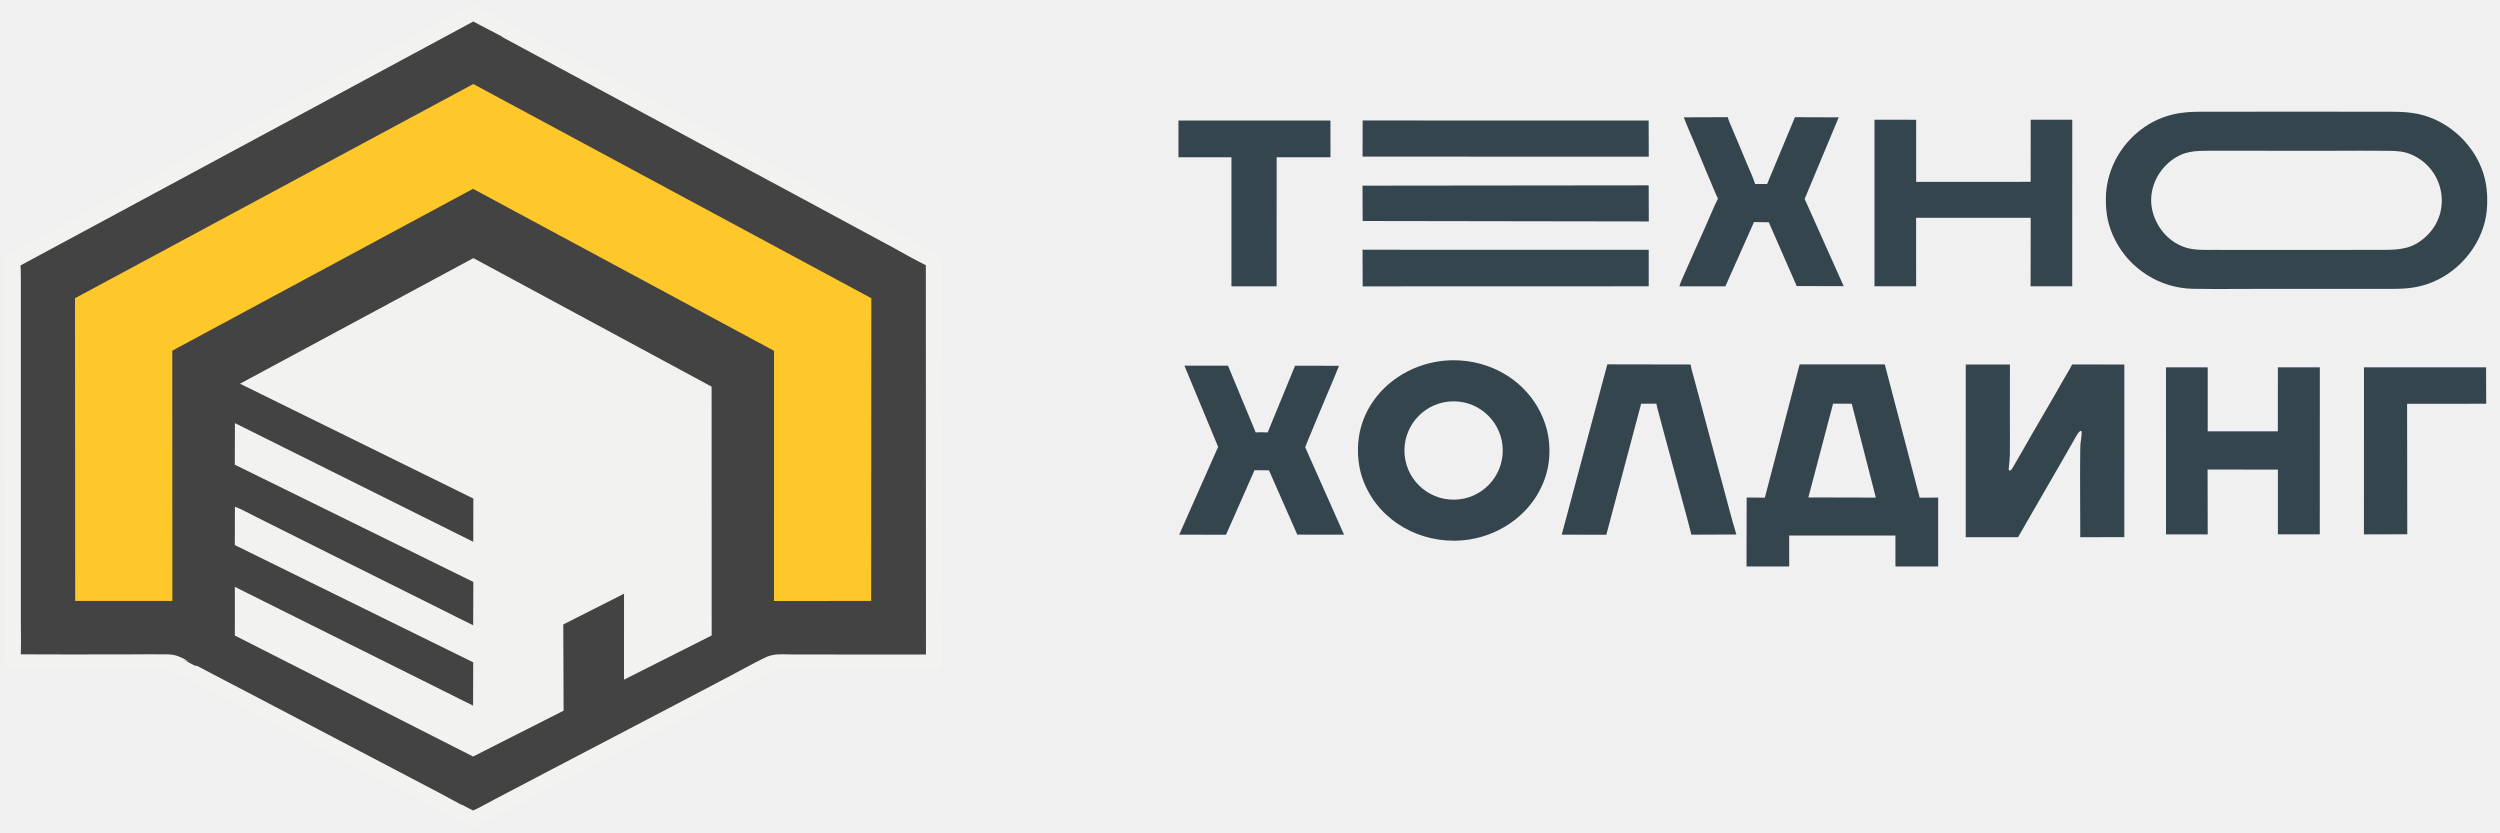
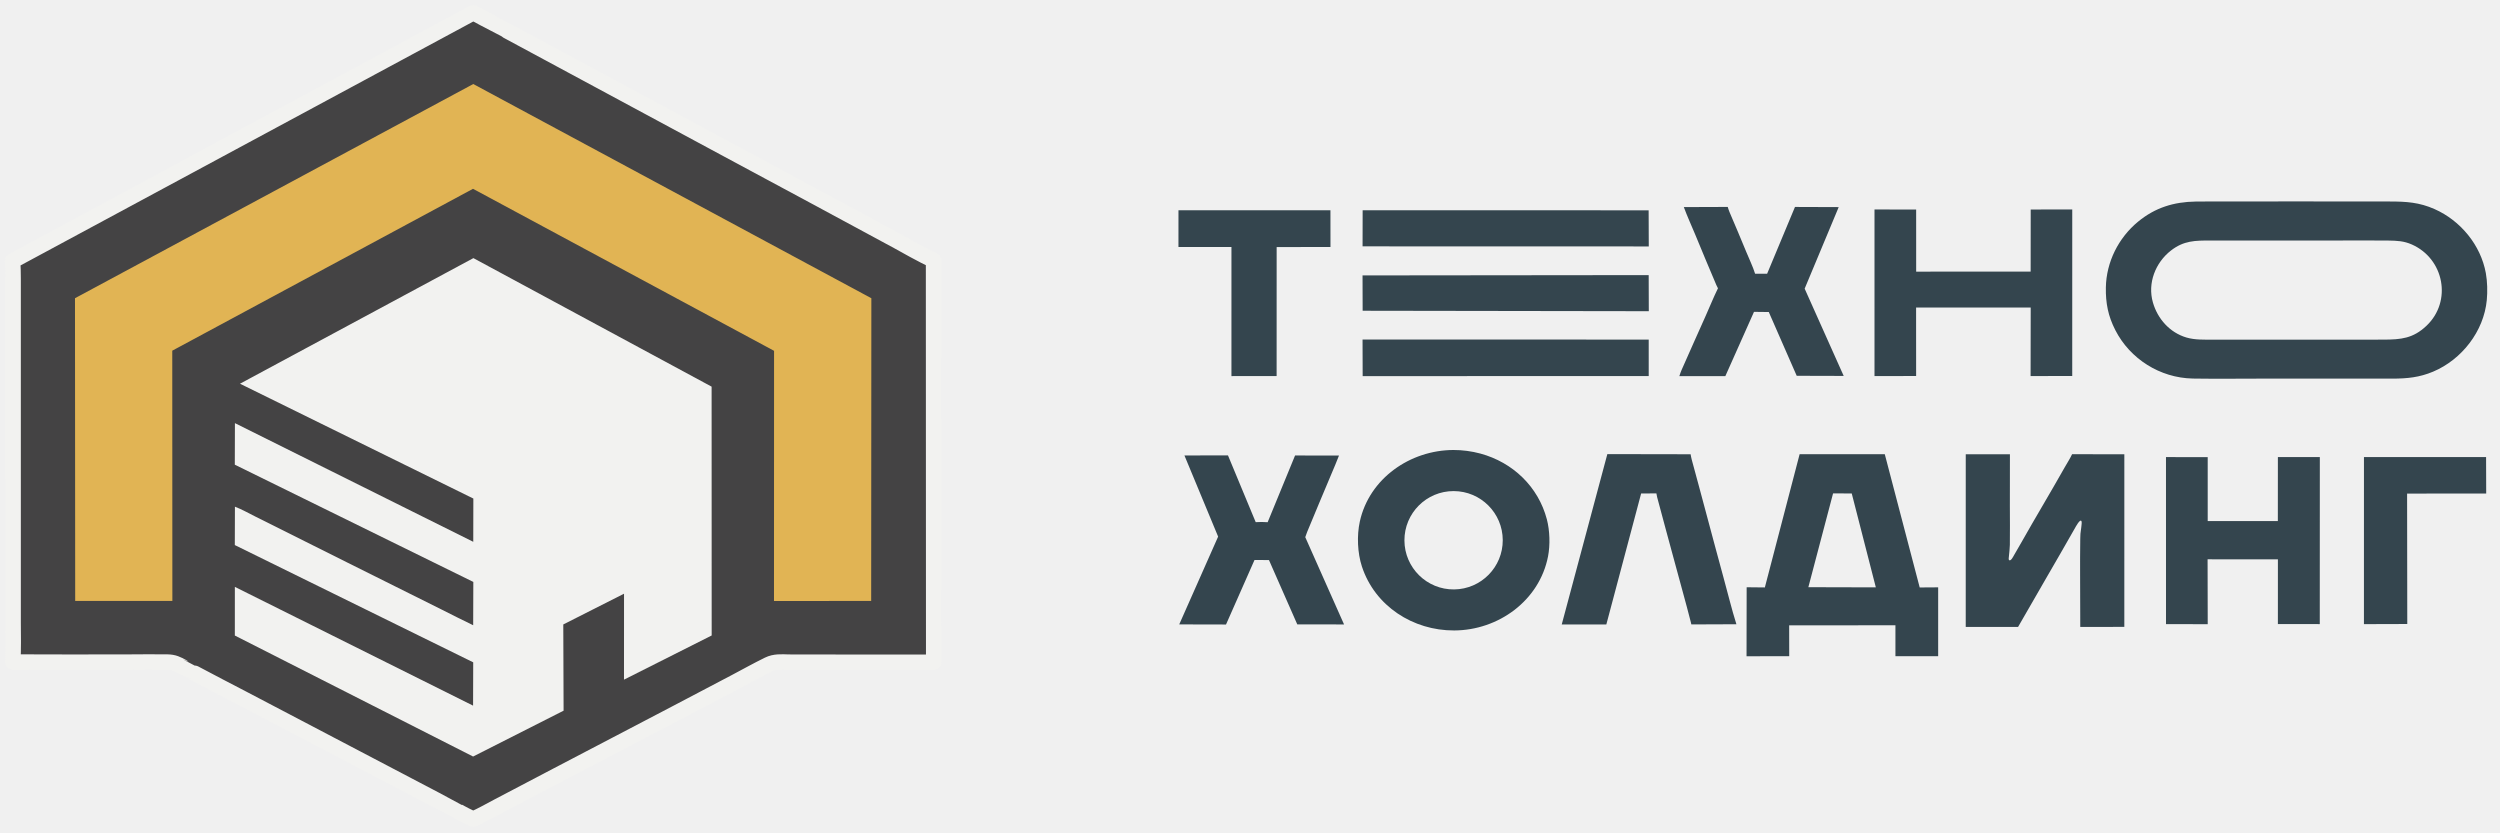
<svg xmlns="http://www.w3.org/2000/svg" width="1292" height="430" viewBox="-6 -6 1292 430">
  <defs>
    <mask id="th-counters" maskUnits="userSpaceOnUse" x="-6" y="-6" width="1292" height="430">
      <rect x="-6" y="-6" width="1292" height="430" fill="#fff" />
      <path d="M1136.56 71.91C1157.5 71.918 1178.44 71.925 1199.37 71.924C1209.02 71.924 1218.69 71.794 1228.33 71.936C1232.79 72.001 1236.33 72.153 1240.42 73.957C1257.11 81.323 1261.4 103.301 1247.99 115.993C1241.09 122.53 1234.85 123.106 1225.73 123.136C1196.36 123.232 1166.98 123.137 1137.6 123.146C1133.13 123.148 1128.31 123.328 1123.96 122.045C1115.33 119.499 1109.04 112.396 1106.61 103.884C1103.77 93.969 1107.91 83.338 1115.94 77.095C1122.58 71.927 1128.47 71.907 1136.56 71.91Z" fill="#000" />
      <path d="M745.311 201.41C759.266 201.463 770.566 212.762 770.623 226.719C770.679 240.677 759.471 252.067 745.517 252.233C731.408 252.401 719.865 241.038 719.808 226.925C719.751 212.813 731.201 201.356 745.311 201.41Z" fill="#000" />
      <path d="M941.333 202.597L950.98 202.64L963.432 251.165L928.557 251.074L941.333 202.597Z" fill="#000" />
    </mask>
  </defs>
  <path d="M238.529 0.612C240.414 1.502 242.259 2.477 244.076 3.501C244.077 3.501 256.05 9.945 256.052 9.946C293.984 30.411 331.952 50.811 369.891 71.264C399.234 87.084 428.653 102.778 457.943 118.697C460.053 119.844 471.646 126.467 476.474 128.462L476.539 336.245C456.645 336.224 436.751 336.31 416.858 336.239C416.856 336.238 401.455 336.209 401.453 336.209C397.86 336.09 394.384 335.842 391.115 337.443C385.307 340.287 379.661 343.452 373.942 346.471C333.065 368.045 292.019 389.3 251.125 410.844C246.947 413.045 242.85 415.419 238.516 417.296C235.909 416.086 233.357 414.758 230.833 413.385C230.831 413.384 219.279 407.344 219.278 407.343C185.998 389.86 152.708 372.396 119.403 354.961C111.13 350.63 102.818 346.37 94.587 341.96C94.585 341.959 88.55 338.754 88.548 338.753C85.596 337.118 83.787 336.221 80.44 336.166C73.632 336.056 66.822 336.172 60.013 336.188C40.208 336.235 20.402 336.247 0.598 336.15C0.935 329.473 0.849 322.128 0.773 315.687C0.773 315.686 0.772 241.612 0.772 241.611C0.772 241.609 0.771 137.945 0.771 137.944C0.794 134.907 0.667 131.871 0.516 128.837L238.529 0.612Z" fill="#444344" stroke="#F2F2F0" stroke-width="8" stroke-linejoin="round" />
  <path fill="#F2F2F0" d="M238.65 127.395L361.76 193.817L361.796 322.417L316.48 345.245L316.5 300.826L285.106 316.717L285.263 361.282L238.497 384.975L115.364 322.447L115.376 297.299L238.486 358.672L238.559 336.291L115.349 275.689L115.409 255.853C118.949 257.205 122.72 259.333 126.089 261.019C157.967 276.975 189.859 292.91 221.777 308.786C227.357 311.561 232.908 314.456 238.539 317.122L238.616 294.74L115.345 234.148L115.407 212.676L238.581 274.005L238.628 251.646L118.028 192.302L238.65 127.395Z" />
-   <path fill="#FEC72A" d="M238.591 37.423L444.317 148.129L444.223 304.572L393.999 304.588L394.035 175.306L238.448 91.573L83.026 175.23L83.079 304.556L32.861 304.567L32.754 148.117L238.591 37.423Z" />
-   <g fill="#34454e" mask="url(#th-counters)">
-     <path d="M1228.85 51.749C1237.57 51.747 1244.28 52.17 1252.18 55.67C1265.58 61.603 1276.04 74.241 1278.68 88.767C1279.46 93.079 1279.6 98.29 1279.17 102.729C1277.64 118.833 1266.24 133.437 1251.46 139.674C1244.33 142.682 1237.95 143.281 1230.31 143.29C1207.95 143.315 1185.59 143.291 1163.23 143.283C1151.63 143.279 1139.88 143.446 1128.23 143.267C1128.23 143.267 1127.08 143.244 1127.08 143.244C1110.32 142.876 1094.84 133.162 1087.2 118.23C1083.47 110.941 1082.17 104.298 1082.31 96.165C1082.54 83.037 1088.82 70.525 1098.93 62.193C1107.77 54.915 1117.4 51.95 1128.75 51.774C1129.62 51.76 1130.49 51.757 1131.35 51.753C1163.85 51.632 1196.36 51.76 1228.85 51.749Z" />
-     <path d="M745.104 180.172C749.726 180.158 754.569 180.799 759.035 182.009C775.822 186.556 788.981 199.115 793.423 216.028C794.947 221.83 795.172 229.278 794.027 235.154C789.569 258.051 768.322 273.355 745.521 273.437C724.284 273.514 704.558 260.884 697.834 240.38C695.533 233.366 695.17 224.372 696.753 217.155C701.645 194.842 722.823 180.239 745.104 180.172Z" />
-     <path d="M924.048 182.329L968.05 182.328L986.103 251.217L995.643 251.155L995.648 286.747L973.558 286.748L973.562 270.764L918.643 270.781L918.67 286.751L896.612 286.758L896.669 251.108L906.074 251.204L924.048 182.329Z" />
-     <path d="M1064.86 182.341L1091.86 182.396L1091.85 271.587L1069.08 271.629C1069.06 270.166 1069.07 268.705 1069.07 267.241C1069.1 253.526 1068.87 239.797 1069.08 226.087C1069.09 225.218 1069.11 224.349 1069.17 223.482C1069.25 222.284 1070.03 218.053 1069.76 217.126C1069.18 215.117 1066.42 220.402 1066.4 220.431C1056.69 237.554 1046.69 254.506 1036.94 271.608L1009.89 271.62L1009.9 182.383L1032.73 182.389C1032.71 191.433 1032.7 200.477 1032.7 209.521C1032.7 216.074 1032.81 222.657 1032.69 229.212C1032.65 231.304 1032.37 233.381 1032.17 235.464C1032.14 235.774 1031.95 236.806 1032.3 237.086C1033.2 237.815 1034.51 235.119 1034.68 234.828C1036 232.591 1037.3 230.342 1038.57 228.082C1045.94 215.019 1053.69 202.173 1061.05 189.112C1062.32 186.866 1063.77 184.68 1064.86 182.341Z" />
-     <path d="M1043.47 55.887L1064.94 55.878L1064.93 141.934L1043.41 141.961L1043.47 106.554L984.238 106.543L984.258 141.945L962.746 141.957L962.744 55.876L984.267 55.899L984.28 87.999L1043.44 87.969L1043.47 55.887Z" />
-     <path d="M1171.21 183.837L1192.89 183.832L1192.86 270.15L1171.21 270.133L1171.22 236.685L1134.88 236.66L1134.95 270.196L1113.39 270.165L1113.38 183.841L1134.94 183.855L1134.94 216.909L1171.19 216.898L1171.21 183.837Z" />
-     <path d="M606.114 182.994L628.618 182.965L642.946 217.464C645.002 217.303 647.068 217.376 649.126 217.491L663.291 183.012L685.991 183.038C684.777 186.276 683.364 189.438 682.038 192.632C677.897 202.612 673.601 212.537 669.531 222.544C669.173 223.425 668.834 224.314 668.56 225.224L688.609 270.328L664.431 270.292L649.805 237.061L642.334 237.006L627.604 270.36L603.427 270.307L623.53 224.939L606.114 182.994Z" />
-     <path d="M921.643 54.569L944.244 54.648L926.647 96.79L946.821 141.894L922.538 141.826L908.108 108.871L900.466 108.78L885.662 141.984L861.888 141.984C862.207 141.01 862.524 140.034 862.929 139.092C862.93 139.09 863.217 138.43 863.218 138.428C867.301 129.244 871.343 120.038 875.482 110.878C877.623 106.14 879.539 101.256 881.847 96.599C881.541 96.053 881.255 95.496 881.006 94.921C877.241 86.218 873.672 77.411 870.017 68.66C868.085 64.036 865.928 59.328 864.2 54.638L886.899 54.558C887.155 55.445 887.437 56.325 887.796 57.175C890.693 64.018 893.641 70.842 896.442 77.725C897.968 81.475 899.831 85.232 901.045 89.087L907.249 89.085L921.643 54.569Z" />
-     <path d="M824.672 182.297L867.72 182.375C867.863 183.269 868.013 184.164 868.256 185.036C870.742 193.971 873.064 202.95 875.5 211.898C878.59 223.243 881.521 234.638 884.672 245.965C886.918 254.041 888.858 262.229 891.373 270.225L868.087 270.319C867.993 269.882 867.89 269.446 867.781 269.012C865.167 258.695 862.212 248.447 859.479 238.159C856.498 226.936 853.324 215.756 850.401 204.518C850.236 203.886 850.133 203.241 850.024 202.597L842.137 202.653L824.151 270.344L801.109 270.323L824.672 182.297Z" />
-     <path d="M603.032 56.281L681.575 56.287L681.59 75.271L653.775 75.29L653.756 141.958L630.411 141.985L630.414 75.279L603.027 75.271L603.032 56.281Z" />
-     <path d="M698.165 123.074L846.054 123.11L846.057 141.955L698.224 142L698.165 123.074Z" />
-     <path d="M698.214 56.267L846.015 56.305L846.087 74.973L698.177 74.934L698.214 56.267Z" />
-     <path d="M698.16 89.951L846.039 89.79L846.098 108.444L698.212 108.213L698.16 89.951Z" />
-     <path d="M1215.69 183.829L1278.81 183.836L1278.87 202.659L1237.99 202.701L1238.08 270.102L1215.68 270.168L1215.69 183.829Z" />
+   <path fill="#E1B454" d="M238.591 37.423L444.317 148.129L444.223 304.572L393.999 304.588L394.035 175.306L238.448 91.573L83.026 175.23L83.079 304.556L32.861 304.567L32.754 148.117L238.591 37.423Z" />
+   <g transform="translate(0 46.385)">
+     <g fill="#34454e" mask="url(#th-counters)">
+       <path d="M1228.85 51.749C1237.57 51.747 1244.28 52.17 1252.18 55.67C1265.58 61.603 1276.04 74.241 1278.68 88.767C1279.46 93.079 1279.6 98.29 1279.17 102.729C1277.64 118.833 1266.24 133.437 1251.46 139.674C1244.33 142.682 1237.95 143.281 1230.31 143.29C1207.95 143.315 1185.59 143.291 1163.23 143.283C1151.63 143.279 1139.88 143.446 1128.23 143.267C1128.23 143.267 1127.08 143.244 1127.08 143.244C1110.32 142.876 1094.84 133.162 1087.2 118.23C1083.47 110.941 1082.17 104.298 1082.31 96.165C1082.54 83.037 1088.82 70.525 1098.93 62.193C1107.77 54.915 1117.4 51.95 1128.75 51.774C1129.62 51.76 1130.49 51.757 1131.35 51.753C1163.85 51.632 1196.36 51.76 1228.85 51.749Z" />
+       <path d="M745.104 180.172C749.726 180.158 754.569 180.799 759.035 182.009C775.822 186.556 788.981 199.115 793.423 216.028C794.947 221.83 795.172 229.278 794.027 235.154C789.569 258.051 768.322 273.355 745.521 273.437C724.284 273.514 704.558 260.884 697.834 240.38C695.533 233.366 695.17 224.372 696.753 217.155C701.645 194.842 722.823 180.239 745.104 180.172Z" />
+       <path d="M924.048 182.329L968.05 182.328L986.103 251.217L995.643 251.155L995.648 286.747L973.558 286.748L973.562 270.764L918.643 270.781L918.67 286.751L896.612 286.758L896.669 251.108L906.074 251.204L924.048 182.329Z" />
+       <path d="M1064.86 182.341L1091.86 182.396L1091.85 271.587L1069.08 271.629C1069.06 270.166 1069.07 268.705 1069.07 267.241C1069.1 253.526 1068.87 239.797 1069.08 226.087C1069.09 225.218 1069.11 224.349 1069.17 223.482C1069.25 222.284 1070.03 218.053 1069.76 217.126C1069.18 215.117 1066.42 220.402 1066.4 220.431C1056.69 237.554 1046.69 254.506 1036.94 271.608L1009.89 271.62L1009.9 182.383L1032.73 182.389C1032.71 191.433 1032.7 200.477 1032.7 209.521C1032.7 216.074 1032.81 222.657 1032.69 229.212C1032.65 231.304 1032.37 233.381 1032.17 235.464C1032.14 235.774 1031.95 236.806 1032.3 237.086C1033.2 237.815 1034.51 235.119 1034.68 234.828C1036 232.591 1037.3 230.342 1038.57 228.082C1045.94 215.019 1053.69 202.173 1061.05 189.112C1062.32 186.866 1063.77 184.68 1064.86 182.341Z" />
+       <path d="M1043.47 55.887L1064.94 55.878L1064.93 141.934L1043.41 141.961L1043.47 106.554L984.238 106.543L984.258 141.945L962.746 141.957L962.744 55.876L984.267 55.899L984.28 87.999L1043.44 87.969L1043.47 55.887Z" />
+       <path d="M1171.21 183.837L1192.89 183.832L1192.86 270.15L1171.21 270.133L1171.22 236.685L1134.88 236.66L1134.95 270.196L1113.39 270.165L1113.38 183.841L1134.94 183.855L1134.94 216.909L1171.19 216.898L1171.21 183.837Z" />
+       <path d="M606.114 182.994L628.618 182.965L642.946 217.464C645.002 217.303 647.068 217.376 649.126 217.491L663.291 183.012L685.991 183.038C684.777 186.276 683.364 189.438 682.038 192.632C677.897 202.612 673.601 212.537 669.531 222.544C669.173 223.425 668.834 224.314 668.56 225.224L688.609 270.328L664.431 270.292L649.805 237.061L642.334 237.006L627.604 270.36L603.427 270.307L623.53 224.939L606.114 182.994Z" />
+       <path d="M921.643 54.569L944.244 54.648L926.647 96.79L946.821 141.894L922.538 141.826L908.108 108.871L900.466 108.78L885.662 141.984L861.888 141.984C862.207 141.01 862.524 140.034 862.929 139.092C862.93 139.09 863.217 138.43 863.218 138.428C867.301 129.244 871.343 120.038 875.482 110.878C877.623 106.14 879.539 101.256 881.847 96.599C881.541 96.053 881.255 95.496 881.006 94.921C877.241 86.218 873.672 77.411 870.017 68.66C868.085 64.036 865.928 59.328 864.2 54.638L886.899 54.558C887.155 55.445 887.437 56.325 887.796 57.175C890.693 64.018 893.641 70.842 896.442 77.725C897.968 81.475 899.831 85.232 901.045 89.087L907.249 89.085L921.643 54.569Z" />
+       <path d="M824.672 182.297L867.72 182.375C867.863 183.269 868.013 184.164 868.256 185.036C870.742 193.971 873.064 202.95 875.5 211.898C878.59 223.243 881.521 234.638 884.672 245.965C886.918 254.041 888.858 262.229 891.373 270.225L868.087 270.319C867.993 269.882 867.89 269.446 867.781 269.012C865.167 258.695 862.212 248.447 859.479 238.159C856.498 226.936 853.324 215.756 850.401 204.518C850.236 203.886 850.133 203.241 850.024 202.597L842.137 202.653L824.151 270.344L801.109 270.323L824.672 182.297Z" />
+       <path d="M603.032 56.281L681.575 56.287L681.59 75.271L653.775 75.29L653.756 141.958L630.411 141.985L630.414 75.279L603.027 75.271L603.032 56.281Z" />
+       <path d="M698.165 123.074L846.054 123.11L846.057 141.955L698.224 142L698.165 123.074Z" />
+       <path d="M698.214 56.267L846.015 56.305L846.087 74.973L698.177 74.934L698.214 56.267Z" />
+       <path d="M698.16 89.951L846.039 89.79L846.098 108.444L698.212 108.213L698.16 89.951Z" />
+       <path d="M1215.69 183.829L1278.81 183.836L1278.87 202.659L1237.99 202.701L1238.08 270.102L1215.68 270.168L1215.69 183.829Z" />
+     </g>
  </g>
</svg>
